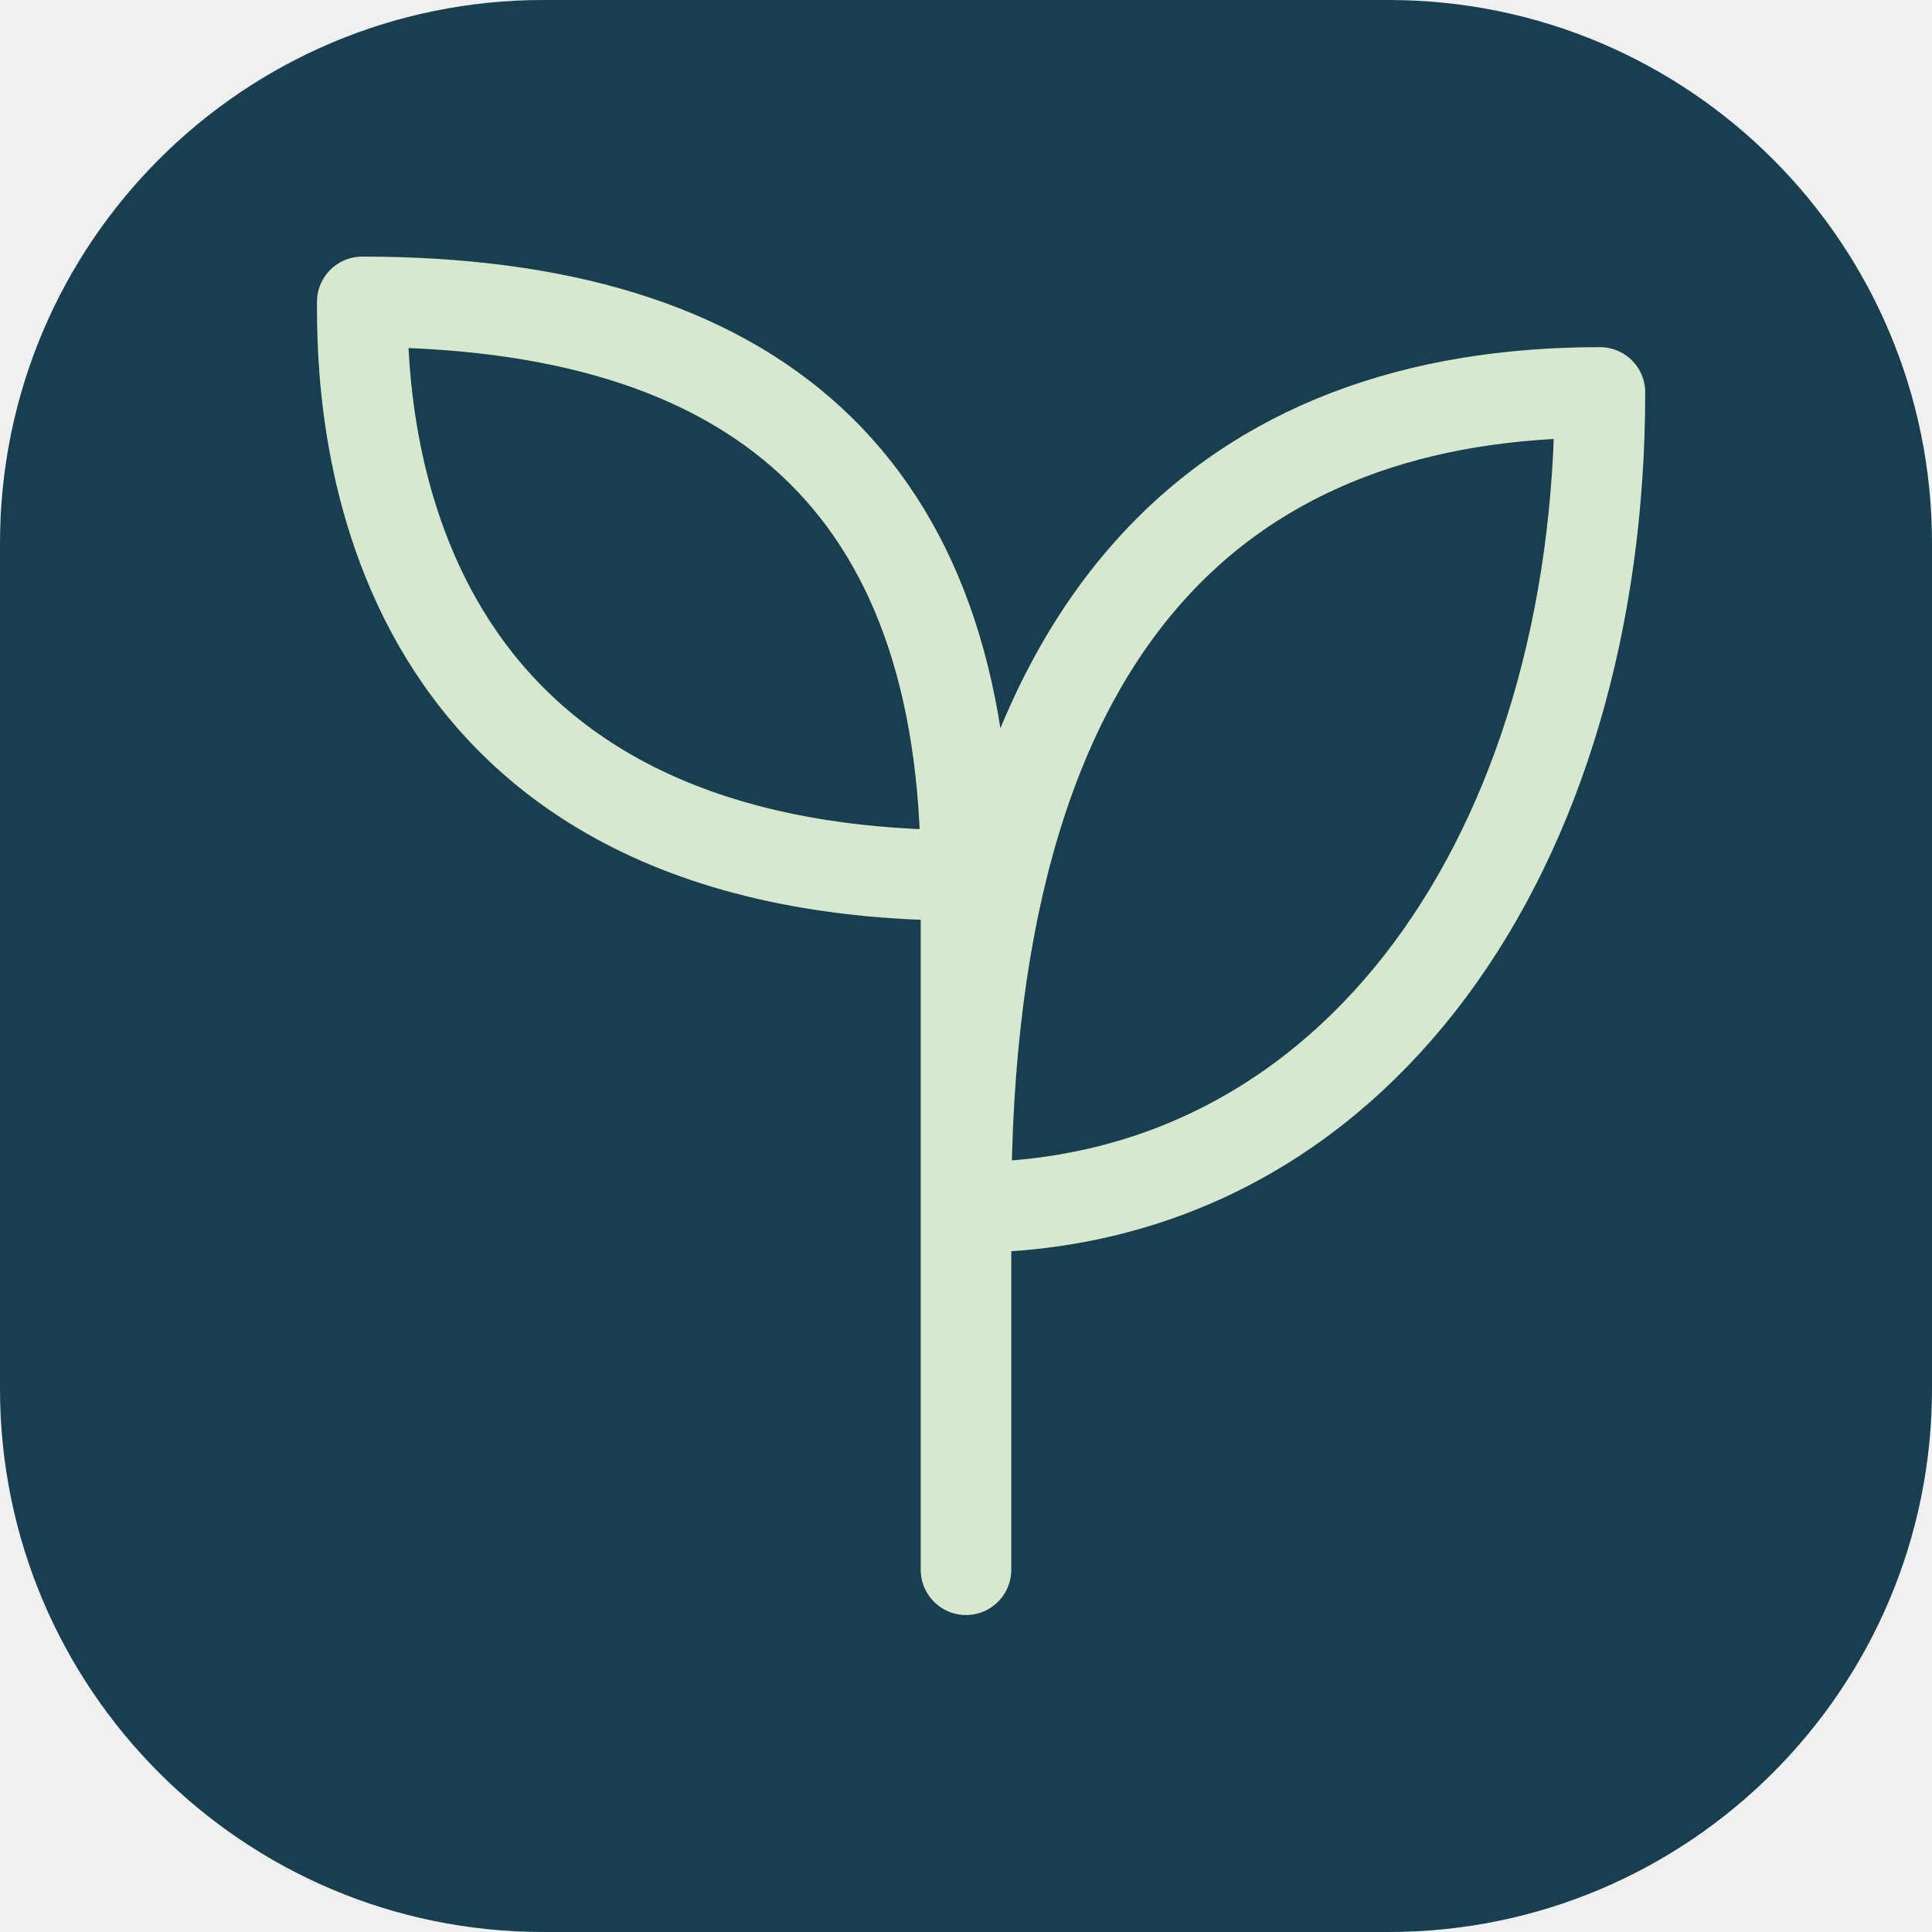
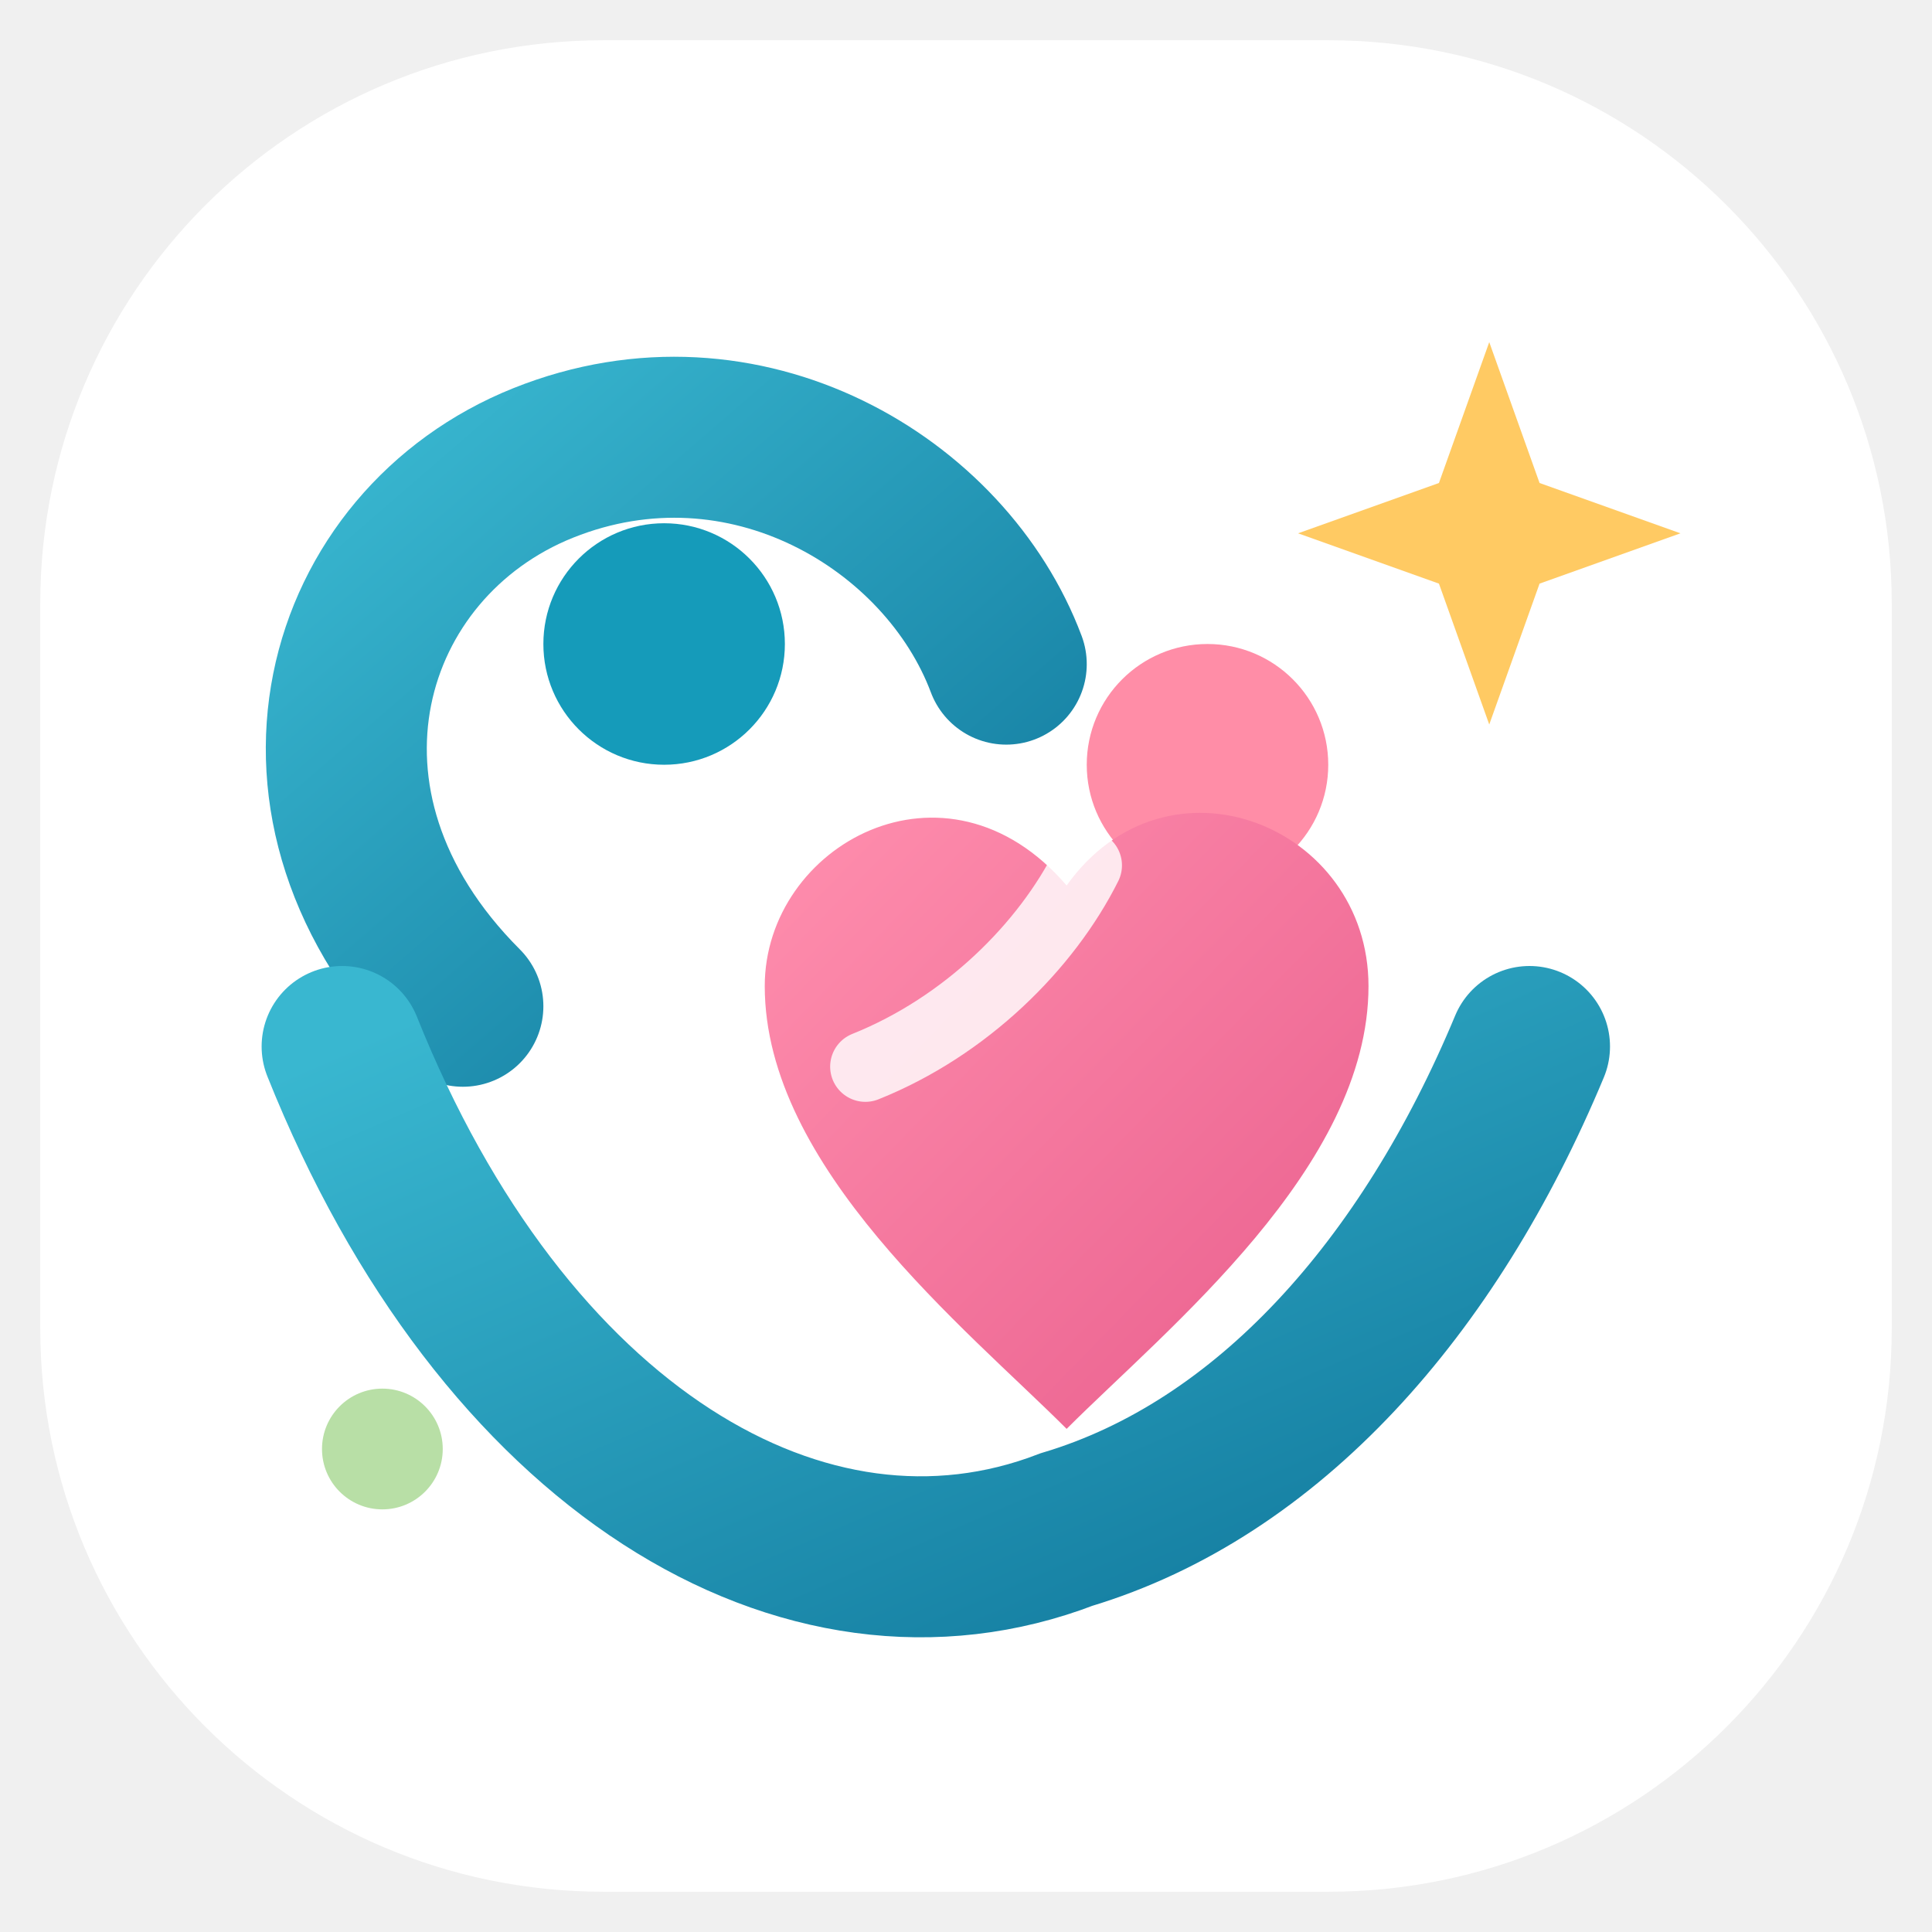
- <svg xmlns="http://www.w3.org/2000/svg" viewBox="0 0 64 64">
-   <rect width="64" height="64" rx="18" fill="#173f50" />
-   <g fill="none" stroke="#d8e8ce" stroke-width="3" stroke-linecap="round" stroke-linejoin="round">
-     <path d="M32 52V28M32 29C12 29 12 13 12 10c13 0 20 6 20 19ZM32 40c0-20 9-27 21-27 0 15-8 27-21 27Z" />
-   </g>
+ <svg xmlns="http://www.w3.org/2000/svg" viewBox="0 0 96 96" role="img" aria-labelledby="title">
+   <defs>
+     <linearGradient id="aqua" x1="0" y1="0" x2="1" y2="1">
+       <stop stop-color="#39B7D0" />
+       <stop offset="1" stop-color="#127A9E" />
+     </linearGradient>
+     <linearGradient id="pink" x1="0" y1="0" x2="1" y2="1">
+       <stop stop-color="#FF8FAE" />
+       <stop offset="1" stop-color="#E95E8D" />
+     </linearGradient>
+   </defs>
+   <rect x="2" y="2" width="92" height="92" rx="28" fill="#FFFFFF" />
+   <path d="M23 50C13 40 17 27 27 23c10-4 20 2 23 10" fill="none" stroke="url(#aqua)" stroke-width="8" stroke-linecap="round" />
+   <path d="M17 52c8 20 23 29 36 24 10-3 18-12 23-24" fill="none" stroke="url(#aqua)" stroke-width="8" stroke-linecap="round" />
+   <circle cx="33" cy="32" r="6" fill="#159BBA" />
+   <circle cx="60" cy="38" r="6" fill="#FF8DA7" />
+   <path d="M38 49c0-7 9-12 15-5 5-7 15-3 15 5 0 9-10 17-15 22-5-5-15-13-15-22Z" fill="url(#pink)" />
+   <path d="M43 53c5-2 9-6 11-10" fill="none" stroke="#FFFFFF" stroke-width="3.5" stroke-linecap="round" opacity=".82" />
+   <path d="M74 17l2.5 7 7 2.5-7 2.5-2.5 7-2.5-7-7-2.5 7-2.5 2.5-7Z" fill="#FFCA63" />
+   <circle cx="19" cy="72" r="3" fill="#B8DFA6" />
</svg>
